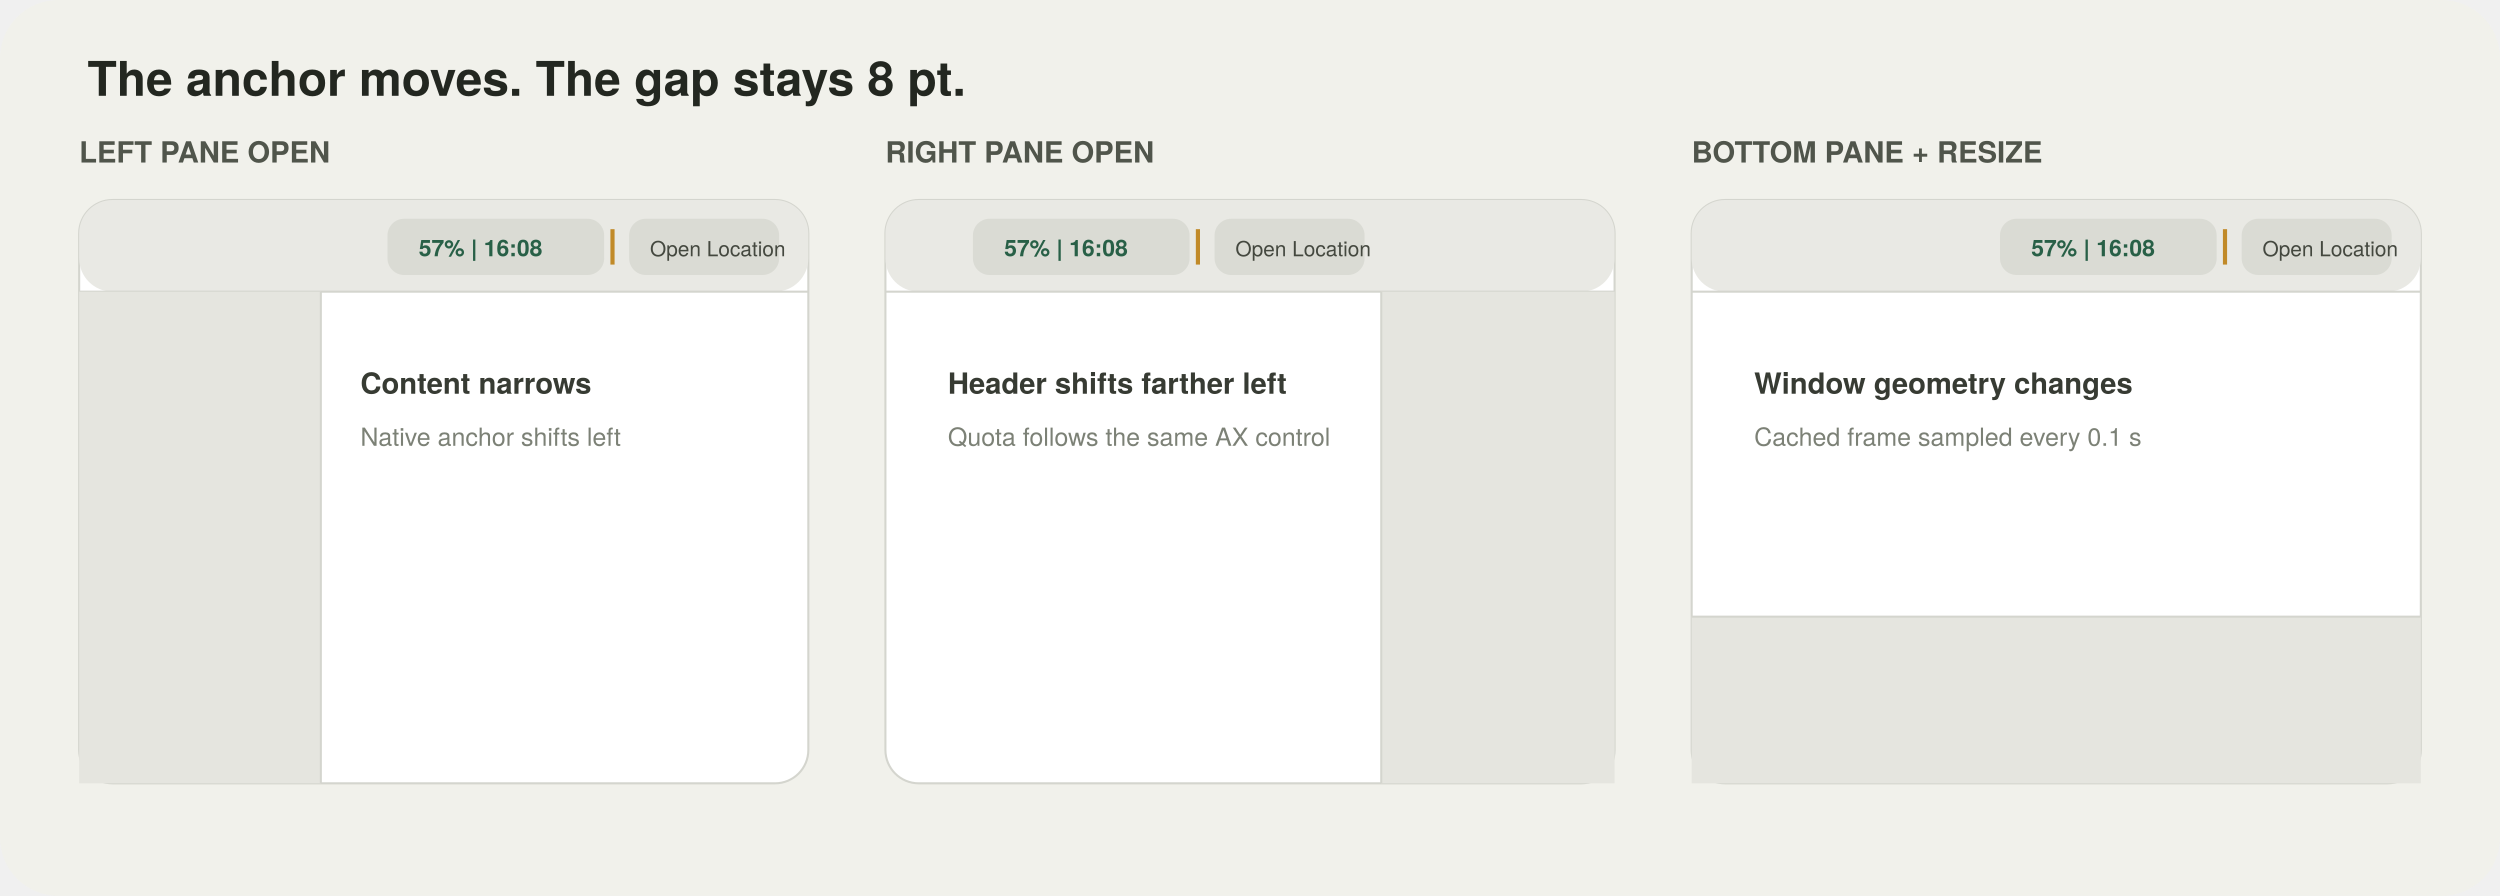
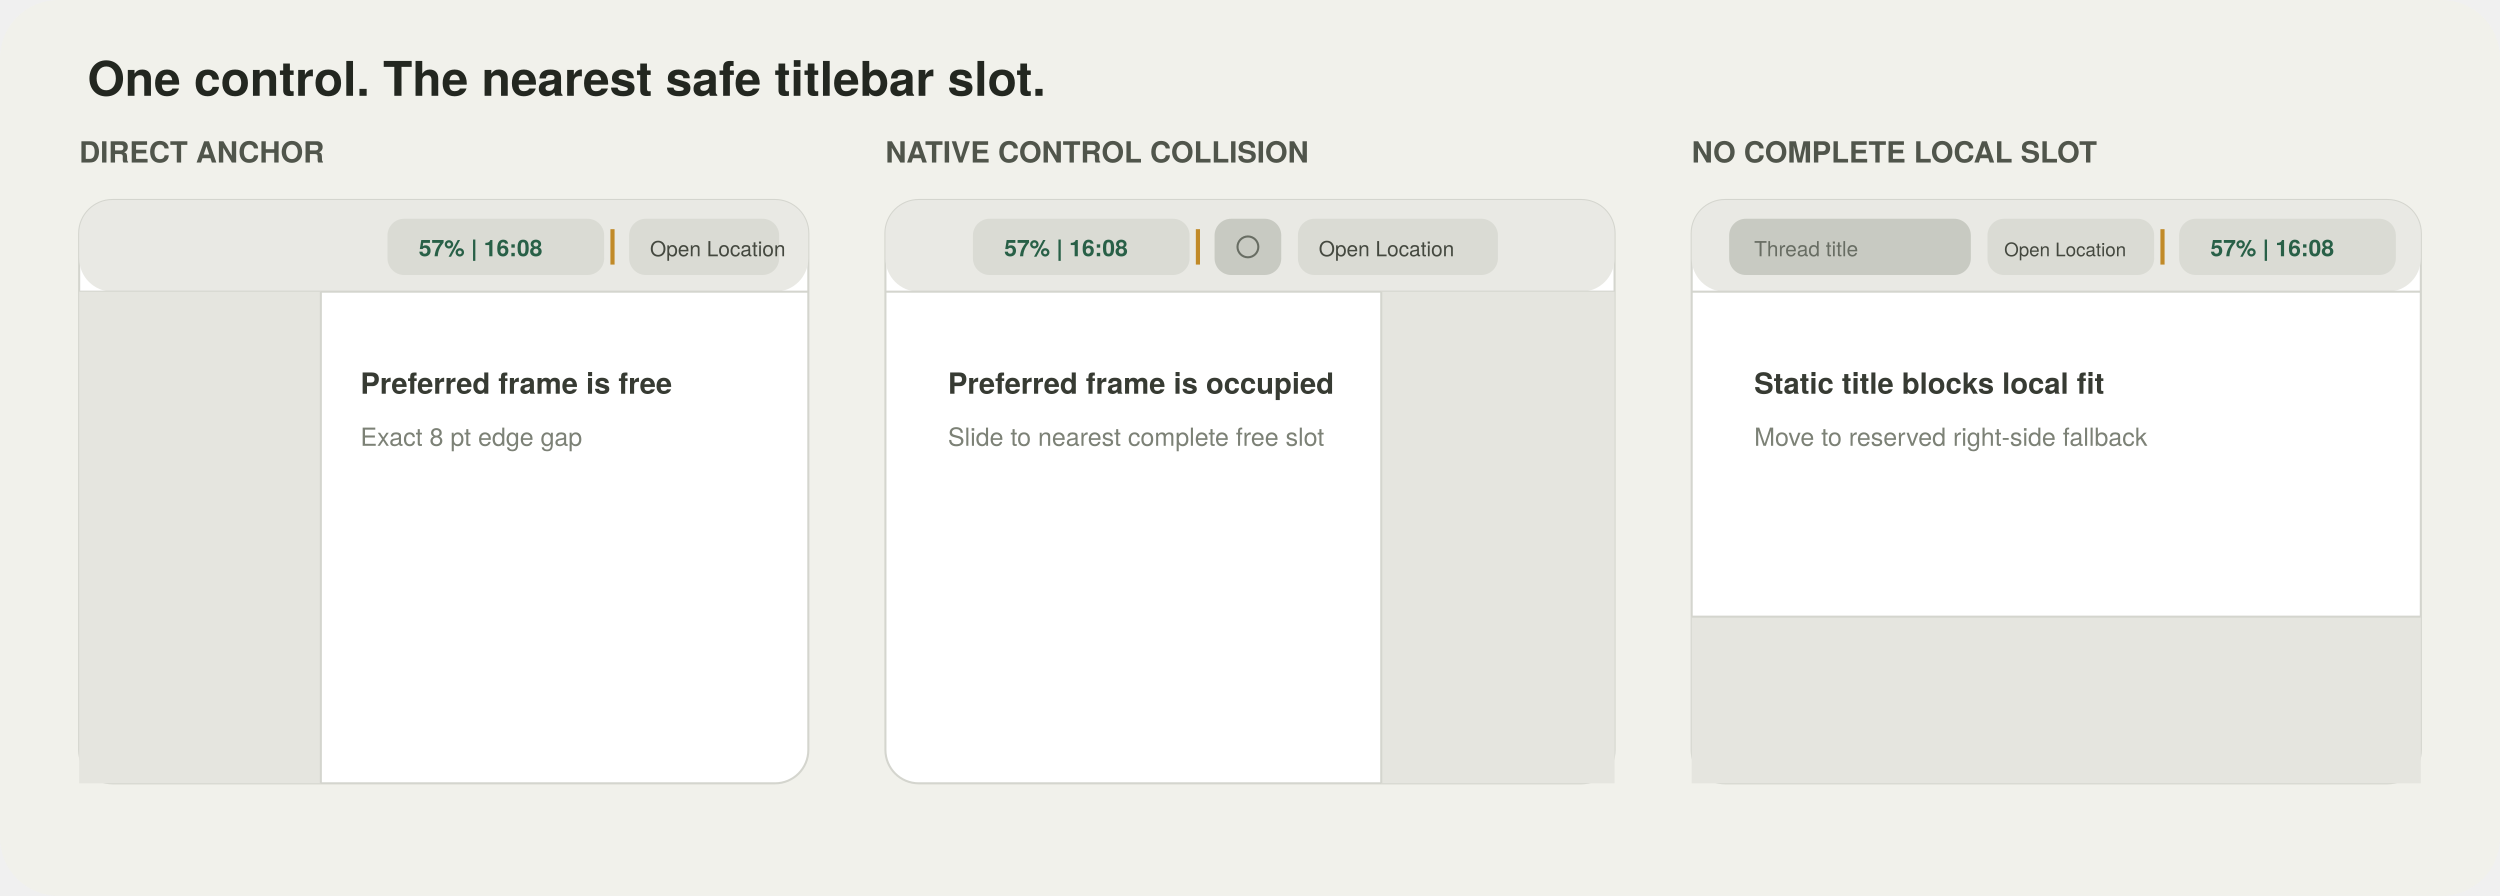
<svg xmlns="http://www.w3.org/2000/svg" width="1200" height="430" viewBox="0 0 1200 430" role="img" aria-labelledby="title desc">
  <rect width="1200" height="430" rx="28" fill="#f1f1eb" />
  <g font-family="Avenir Next,Helvetica Neue,sans-serif">
-     <text x="42" y="46" fill="#232720" font-size="23" font-weight="700">The anchor moves. The gap stays 8 pt.</text>
+     <text x="42" y="46" fill="#232720" font-size="23" font-weight="700">One control. The nearest safe titlebar slot.</text>
    <g transform="translate(38 78)">
-       <text x="0" y="0" fill="#50554b" font-size="14" font-weight="700">LEFT PANE OPEN</text>
+       <text x="0" y="0" fill="#50554b" font-size="14" font-weight="700">DIRECT ANCHOR</text>
      <rect y="18" width="350" height="280" rx="16" fill="#fff" stroke="#d4d5ce" />
      <rect y="18" width="350" height="44" rx="16" fill="#e9e9e4" />
      <path d="M0 62h350" stroke="#d4d5ce" />
      <rect y="62" width="116" height="236" fill="#e5e5df" />
      <path d="M116 62v236" stroke="#d4d5ce" />
      <rect x="148" y="27" width="104" height="27" rx="8" fill="#dadbd4" />
      <text x="163" y="45" fill="#286047" font-size="11" font-weight="700">57% | 16:08</text>
      <path d="M256 32v17" stroke="#c18a28" stroke-width="2" />
      <rect x="264" y="27" width="72" height="27" rx="8" fill="#dadbd4" />
      <text x="274" y="45" fill="#44483f" font-size="10">Open Location</text>
-       <text x="135" y="111" fill="#373b33" font-size="14" font-weight="700">Content narrows</text>
-       <text x="135" y="136" fill="#7c8176" font-size="12">Native anchor shifts left</text>
+       <text x="135" y="111" fill="#373b33" font-size="14" font-weight="700">Preferred frame is free</text>
+       <text x="135" y="136" fill="#7c8176" font-size="12">Exact 8 pt edge gap</text>
    </g>
    <g transform="translate(425 78)">
-       <text x="0" y="0" fill="#50554b" font-size="14" font-weight="700">RIGHT PANE OPEN</text>
+       <text x="0" y="0" fill="#50554b" font-size="14" font-weight="700">NATIVE CONTROL COLLISION</text>
      <rect y="18" width="350" height="280" rx="16" fill="#fff" stroke="#d4d5ce" />
      <rect y="18" width="350" height="44" rx="16" fill="#e9e9e4" />
      <path d="M0 62h350" stroke="#d4d5ce" />
      <rect x="238" y="62" width="112" height="236" fill="#e5e5df" />
      <path d="M238 62v236" stroke="#d4d5ce" />
      <rect x="42" y="27" width="104" height="27" rx="8" fill="#dadbd4" />
      <text x="57" y="45" fill="#286047" font-size="11" font-weight="700">57% | 16:08</text>
      <path d="M150 32v17" stroke="#c18a28" stroke-width="2" />
-       <rect x="158" y="27" width="72" height="27" rx="8" fill="#dadbd4" />
-       <text x="168" y="45" fill="#44483f" font-size="10">Open Location</text>
-       <text x="30" y="111" fill="#373b33" font-size="14" font-weight="700">Header shifts farther left</text>
-       <text x="30" y="136" fill="#7c8176" font-size="12">Quota follows the same AX control</text>
+       <rect x="158" y="27" width="32" height="27" rx="8" fill="#c8cac2" />
+       <circle cx="174" cy="40.5" r="5" fill="none" stroke="#686d63" />
+       <rect x="198" y="27" width="96" height="27" rx="8" fill="#dadbd4" />
+       <text x="208" y="45" fill="#44483f" font-size="10">Open Location</text>
+       <text x="30" y="111" fill="#373b33" font-size="14" font-weight="700">Preferred frame is occupied</text>
+       <text x="30" y="136" fill="#7c8176" font-size="12">Slide to nearest complete free slot</text>
    </g>
    <g transform="translate(812 78)">
-       <text x="0" y="0" fill="#50554b" font-size="14" font-weight="700">BOTTOM PANE + RESIZE</text>
+       <text x="0" y="0" fill="#50554b" font-size="14" font-weight="700">NO COMPLETE LOCAL SLOT</text>
      <rect y="18" width="350" height="280" rx="16" fill="#fff" stroke="#d4d5ce" />
      <rect y="18" width="350" height="44" rx="16" fill="#e9e9e4" />
      <path d="M0 62h350" stroke="#d4d5ce" />
      <rect y="218" width="350" height="80" fill="#e5e5df" />
      <path d="M0 218h350" stroke="#d4d5ce" />
-       <rect x="148" y="27" width="104" height="27" rx="8" fill="#dadbd4" />
-       <text x="163" y="45" fill="#286047" font-size="11" font-weight="700">57% | 16:08</text>
-       <path d="M256 32v17" stroke="#c18a28" stroke-width="2" />
-       <rect x="264" y="27" width="72" height="27" rx="8" fill="#dadbd4" />
-       <text x="274" y="45" fill="#44483f" font-size="10">Open Location</text>
-       <text x="30" y="111" fill="#373b33" font-size="14" font-weight="700">Window geometry changes</text>
-       <text x="30" y="136" fill="#7c8176" font-size="12">Cached frame sampled every 0.1 s</text>
+       <rect x="18" y="27" width="116" height="27" rx="8" fill="#c8cac2" />
+       <text x="30" y="45" fill="#686d63" font-size="10">Thread title</text>
+       <rect x="142" y="27" width="80" height="27" rx="8" fill="#dadbd4" />
+       <text x="150" y="45" fill="#44483f" font-size="9">Open Location</text>
+       <path d="M226 32v17" stroke="#c18a28" stroke-width="2" />
+       <rect x="234" y="27" width="104" height="27" rx="8" fill="#dadbd4" />
+       <text x="249" y="45" fill="#286047" font-size="11" font-weight="700">57% | 16:08</text>
+       <text x="30" y="111" fill="#373b33" font-size="14" font-weight="700">Static title blocks local fit</text>
+       <text x="30" y="136" fill="#7c8176" font-size="12">Move to reserved right-side fallback</text>
    </g>
  </g>
</svg>
